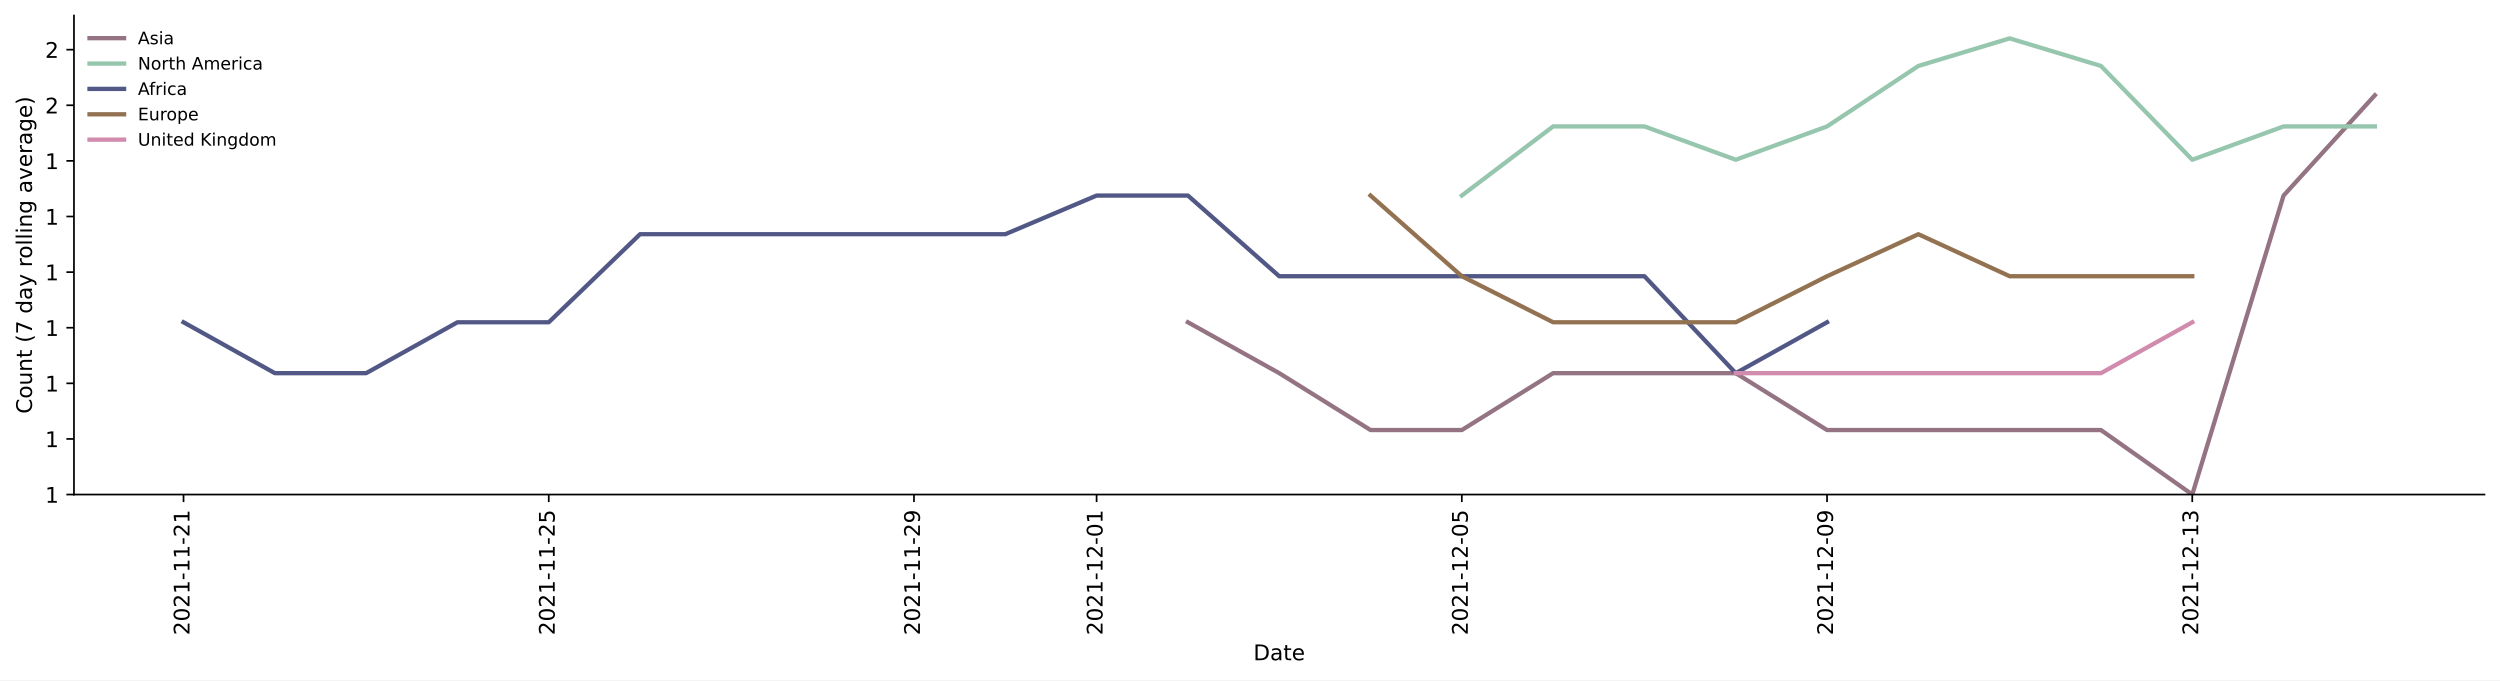
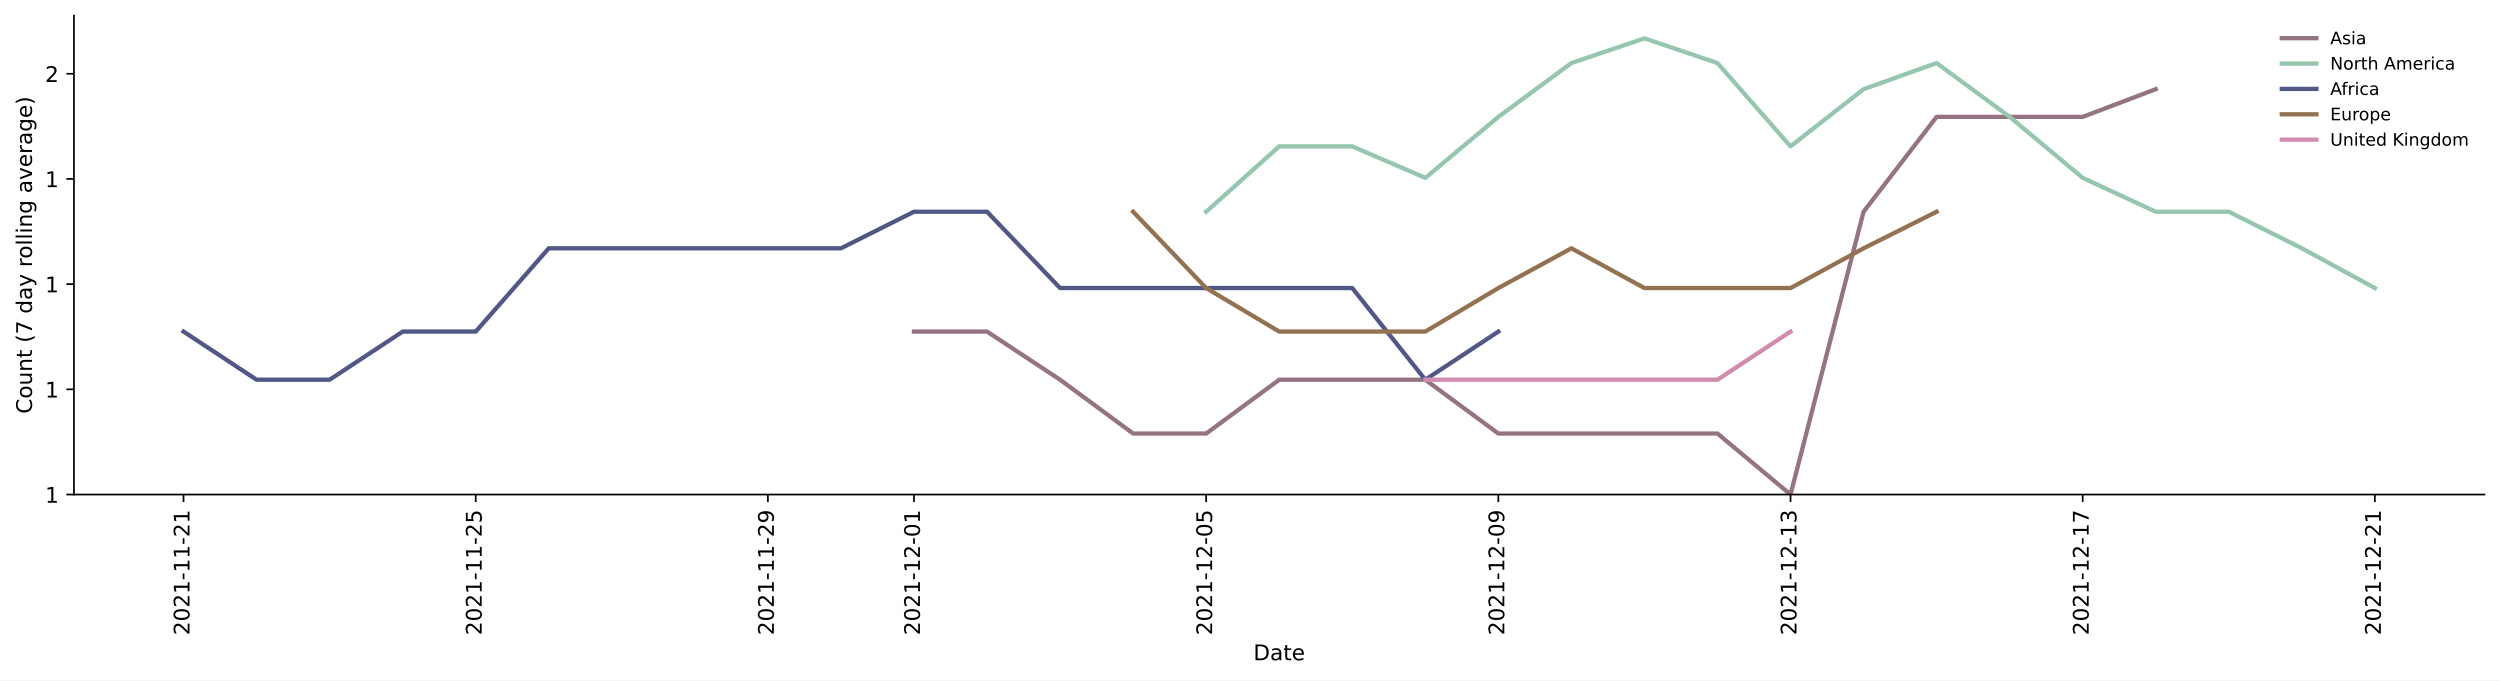
<svg xmlns="http://www.w3.org/2000/svg" xmlns:xlink="http://www.w3.org/1999/xlink" height="314.954pt" version="1.1" viewBox="0 0 1157.441 314.954" width="1157.441pt">
  <defs>
    <style type="text/css">*{stroke-linecap:butt;stroke-linejoin:round;}</style>
  </defs>
  <g id="figure_1">
    <g id="patch_1">
      <path d="M 0 314.954  L 1157.441 314.954  L 1157.441 0  L 0 0  z " style="fill:#ffffff;" />
    </g>
    <g id="axes_1">
      <g id="patch_2">
        <path d="M 34.241 228.96  L 1150.241 228.96  L 1150.241 7.2  L 34.241 7.2  z " style="fill:#ffffff;" />
      </g>
      <g id="matplotlib.axis_1">
        <g id="xtick_1">
          <g id="line2d_1">
            <defs>
-               <path d="M 0 0  L 0 3.5  " id="m099b368b5a" style="stroke:#000000;stroke-width:0.8;" />
-             </defs>
-             <g>
-               <use style="stroke:#000000;stroke-width:0.8;" x="84.968" xlink:href="#m099b368b5a" y="228.96" />
+               <path d="M 0 0  L 0 3.5  " id="m4e5b971a74" style="stroke:#000000;stroke-width:0.8;" />
+             </defs>
+             <g>
+               <use style="stroke:#000000;stroke-width:0.8;" x="84.968" xlink:href="#m4e5b971a74" y="228.96" />
            </g>
          </g>
          <g id="text_1">
            <g transform="translate(87.72727 294.0756)rotate(-90)scale(0.1 -0.1)">
              <defs>
                <path d="M 1228 531  L 3431 531  L 3431 0  L 469 0  L 469 531  Q 828 903 1448 1529  Q 2069 2156 2228 2338  Q 2531 2678 2651 2914  Q 2772 3150 2772 3378  Q 2772 3750 2511 3984  Q 2250 4219 1831 4219  Q 1534 4219 1204 4116  Q 875 4013 500 3803  L 500 4441  Q 881 4594 1212 4672  Q 1544 4750 1819 4750  Q 2544 4750 2975 4387  Q 3406 4025 3406 3419  Q 3406 3131 3298 2873  Q 3191 2616 2906 2266  Q 2828 2175 2409 1742  Q 1991 1309 1228 531  z " id="DejaVuSans-32" transform="scale(0.015625)" />
                <path d="M 2034 4250  Q 1547 4250 1301 3770  Q 1056 3291 1056 2328  Q 1056 1369 1301 889  Q 1547 409 2034 409  Q 2525 409 2770 889  Q 3016 1369 3016 2328  Q 3016 3291 2770 3770  Q 2525 4250 2034 4250  z M 2034 4750  Q 2819 4750 3233 4129  Q 3647 3509 3647 2328  Q 3647 1150 3233 529  Q 2819 -91 2034 -91  Q 1250 -91 836 529  Q 422 1150 422 2328  Q 422 3509 836 4129  Q 1250 4750 2034 4750  z " id="DejaVuSans-30" transform="scale(0.015625)" />
                <path d="M 794 531  L 1825 531  L 1825 4091  L 703 3866  L 703 4441  L 1819 4666  L 2450 4666  L 2450 531  L 3481 531  L 3481 0  L 794 0  L 794 531  z " id="DejaVuSans-31" transform="scale(0.015625)" />
                <path d="M 313 2009  L 1997 2009  L 1997 1497  L 313 1497  L 313 2009  z " id="DejaVuSans-2d" transform="scale(0.015625)" />
              </defs>
              <use xlink:href="#DejaVuSans-32" />
              <use x="63.623" xlink:href="#DejaVuSans-30" />
              <use x="127.246" xlink:href="#DejaVuSans-32" />
              <use x="190.869" xlink:href="#DejaVuSans-31" />
              <use x="254.492" xlink:href="#DejaVuSans-2d" />
              <use x="290.576" xlink:href="#DejaVuSans-31" />
              <use x="354.199" xlink:href="#DejaVuSans-31" />
              <use x="417.822" xlink:href="#DejaVuSans-2d" />
              <use x="453.906" xlink:href="#DejaVuSans-32" />
              <use x="517.529" xlink:href="#DejaVuSans-31" />
            </g>
          </g>
        </g>
        <g id="xtick_2">
          <g id="line2d_2">
            <g>
-               <use style="stroke:#000000;stroke-width:0.8;" x="254.059" xlink:href="#m099b368b5a" y="228.96" />
+               <use style="stroke:#000000;stroke-width:0.8;" x="220.241" xlink:href="#m4e5b971a74" y="228.96" />
            </g>
          </g>
          <g id="text_2">
-             <g transform="translate(256.8182 294.0756)rotate(-90)scale(0.1 -0.1)">
+             <g transform="translate(223 294.0756)rotate(-90)scale(0.1 -0.1)">
              <defs>
                <path d="M 691 4666  L 3169 4666  L 3169 4134  L 1269 4134  L 1269 2991  Q 1406 3038 1543 3061  Q 1681 3084 1819 3084  Q 2600 3084 3056 2656  Q 3513 2228 3513 1497  Q 3513 744 3044 326  Q 2575 -91 1722 -91  Q 1428 -91 1123 -41  Q 819 9 494 109  L 494 744  Q 775 591 1075 516  Q 1375 441 1709 441  Q 2250 441 2565 725  Q 2881 1009 2881 1497  Q 2881 1984 2565 2268  Q 2250 2553 1709 2553  Q 1456 2553 1204 2497  Q 953 2441 691 2322  L 691 4666  z " id="DejaVuSans-35" transform="scale(0.015625)" />
              </defs>
              <use xlink:href="#DejaVuSans-32" />
              <use x="63.623" xlink:href="#DejaVuSans-30" />
              <use x="127.246" xlink:href="#DejaVuSans-32" />
              <use x="190.869" xlink:href="#DejaVuSans-31" />
              <use x="254.492" xlink:href="#DejaVuSans-2d" />
              <use x="290.576" xlink:href="#DejaVuSans-31" />
              <use x="354.199" xlink:href="#DejaVuSans-31" />
              <use x="417.822" xlink:href="#DejaVuSans-2d" />
              <use x="453.906" xlink:href="#DejaVuSans-32" />
              <use x="517.529" xlink:href="#DejaVuSans-35" />
            </g>
          </g>
        </g>
        <g id="xtick_3">
          <g id="line2d_3">
            <g>
-               <use style="stroke:#000000;stroke-width:0.8;" x="423.15" xlink:href="#m099b368b5a" y="228.96" />
+               <use style="stroke:#000000;stroke-width:0.8;" x="355.513" xlink:href="#m4e5b971a74" y="228.96" />
            </g>
          </g>
          <g id="text_3">
-             <g transform="translate(425.9091 294.0756)rotate(-90)scale(0.1 -0.1)">
+             <g transform="translate(358.2727 294.0756)rotate(-90)scale(0.1 -0.1)">
              <defs>
                <path d="M 703 97  L 703 672  Q 941 559 1184 500  Q 1428 441 1663 441  Q 2288 441 2617 861  Q 2947 1281 2994 2138  Q 2813 1869 2534 1725  Q 2256 1581 1919 1581  Q 1219 1581 811 2004  Q 403 2428 403 3163  Q 403 3881 828 4315  Q 1253 4750 1959 4750  Q 2769 4750 3195 4129  Q 3622 3509 3622 2328  Q 3622 1225 3098 567  Q 2575 -91 1691 -91  Q 1453 -91 1209 -44  Q 966 3 703 97  z M 1959 2075  Q 2384 2075 2632 2365  Q 2881 2656 2881 3163  Q 2881 3666 2632 3958  Q 2384 4250 1959 4250  Q 1534 4250 1286 3958  Q 1038 3666 1038 3163  Q 1038 2656 1286 2365  Q 1534 2075 1959 2075  z " id="DejaVuSans-39" transform="scale(0.015625)" />
              </defs>
              <use xlink:href="#DejaVuSans-32" />
              <use x="63.623" xlink:href="#DejaVuSans-30" />
              <use x="127.246" xlink:href="#DejaVuSans-32" />
              <use x="190.869" xlink:href="#DejaVuSans-31" />
              <use x="254.492" xlink:href="#DejaVuSans-2d" />
              <use x="290.576" xlink:href="#DejaVuSans-31" />
              <use x="354.199" xlink:href="#DejaVuSans-31" />
              <use x="417.822" xlink:href="#DejaVuSans-2d" />
              <use x="453.906" xlink:href="#DejaVuSans-32" />
              <use x="517.529" xlink:href="#DejaVuSans-39" />
            </g>
          </g>
        </g>
        <g id="xtick_4">
          <g id="line2d_4">
            <g>
-               <use style="stroke:#000000;stroke-width:0.8;" x="507.695" xlink:href="#m099b368b5a" y="228.96" />
+               <use style="stroke:#000000;stroke-width:0.8;" x="423.15" xlink:href="#m4e5b971a74" y="228.96" />
            </g>
          </g>
          <g id="text_4">
-             <g transform="translate(510.4545 294.0756)rotate(-90)scale(0.1 -0.1)">
+             <g transform="translate(425.9091 294.0756)rotate(-90)scale(0.1 -0.1)">
              <use xlink:href="#DejaVuSans-32" />
              <use x="63.623" xlink:href="#DejaVuSans-30" />
              <use x="127.246" xlink:href="#DejaVuSans-32" />
              <use x="190.869" xlink:href="#DejaVuSans-31" />
              <use x="254.492" xlink:href="#DejaVuSans-2d" />
              <use x="290.576" xlink:href="#DejaVuSans-31" />
              <use x="354.199" xlink:href="#DejaVuSans-32" />
              <use x="417.822" xlink:href="#DejaVuSans-2d" />
              <use x="453.906" xlink:href="#DejaVuSans-30" />
              <use x="517.529" xlink:href="#DejaVuSans-31" />
            </g>
          </g>
        </g>
        <g id="xtick_5">
          <g id="line2d_5">
            <g>
-               <use style="stroke:#000000;stroke-width:0.8;" x="676.786" xlink:href="#m099b368b5a" y="228.96" />
+               <use style="stroke:#000000;stroke-width:0.8;" x="558.422" xlink:href="#m4e5b971a74" y="228.96" />
            </g>
          </g>
          <g id="text_5">
-             <g transform="translate(679.5455 294.0756)rotate(-90)scale(0.1 -0.1)">
+             <g transform="translate(561.1818 294.0756)rotate(-90)scale(0.1 -0.1)">
              <use xlink:href="#DejaVuSans-32" />
              <use x="63.623" xlink:href="#DejaVuSans-30" />
              <use x="127.246" xlink:href="#DejaVuSans-32" />
              <use x="190.869" xlink:href="#DejaVuSans-31" />
              <use x="254.492" xlink:href="#DejaVuSans-2d" />
              <use x="290.576" xlink:href="#DejaVuSans-31" />
              <use x="354.199" xlink:href="#DejaVuSans-32" />
              <use x="417.822" xlink:href="#DejaVuSans-2d" />
              <use x="453.906" xlink:href="#DejaVuSans-30" />
              <use x="517.529" xlink:href="#DejaVuSans-35" />
            </g>
          </g>
        </g>
        <g id="xtick_6">
          <g id="line2d_6">
            <g>
-               <use style="stroke:#000000;stroke-width:0.8;" x="845.877" xlink:href="#m099b368b5a" y="228.96" />
+               <use style="stroke:#000000;stroke-width:0.8;" x="693.695" xlink:href="#m4e5b971a74" y="228.96" />
            </g>
          </g>
          <g id="text_6">
-             <g transform="translate(848.6364 294.0756)rotate(-90)scale(0.1 -0.1)">
+             <g transform="translate(696.4545 294.0756)rotate(-90)scale(0.1 -0.1)">
              <use xlink:href="#DejaVuSans-32" />
              <use x="63.623" xlink:href="#DejaVuSans-30" />
              <use x="127.246" xlink:href="#DejaVuSans-32" />
              <use x="190.869" xlink:href="#DejaVuSans-31" />
              <use x="254.492" xlink:href="#DejaVuSans-2d" />
              <use x="290.576" xlink:href="#DejaVuSans-31" />
              <use x="354.199" xlink:href="#DejaVuSans-32" />
              <use x="417.822" xlink:href="#DejaVuSans-2d" />
              <use x="453.906" xlink:href="#DejaVuSans-30" />
              <use x="517.529" xlink:href="#DejaVuSans-39" />
            </g>
          </g>
        </g>
        <g id="xtick_7">
          <g id="line2d_7">
            <g>
-               <use style="stroke:#000000;stroke-width:0.8;" x="1014.968" xlink:href="#m099b368b5a" y="228.96" />
+               <use style="stroke:#000000;stroke-width:0.8;" x="828.968" xlink:href="#m4e5b971a74" y="228.96" />
            </g>
          </g>
          <g id="text_7">
-             <g transform="translate(1017.727 294.0756)rotate(-90)scale(0.1 -0.1)">
+             <g transform="translate(831.7273 294.0756)rotate(-90)scale(0.1 -0.1)">
              <defs>
                <path d="M 2597 2516  Q 3050 2419 3304 2112  Q 3559 1806 3559 1356  Q 3559 666 3084 287  Q 2609 -91 1734 -91  Q 1441 -91 1130 -33  Q 819 25 488 141  L 488 750  Q 750 597 1062 519  Q 1375 441 1716 441  Q 2309 441 2620 675  Q 2931 909 2931 1356  Q 2931 1769 2642 2001  Q 2353 2234 1838 2234  L 1294 2234  L 1294 2753  L 1863 2753  Q 2328 2753 2575 2939  Q 2822 3125 2822 3475  Q 2822 3834 2567 4026  Q 2313 4219 1838 4219  Q 1578 4219 1281 4162  Q 984 4106 628 3988  L 628 4550  Q 988 4650 1302 4700  Q 1616 4750 1894 4750  Q 2613 4750 3031 4423  Q 3450 4097 3450 3541  Q 3450 3153 3228 2886  Q 3006 2619 2597 2516  z " id="DejaVuSans-33" transform="scale(0.015625)" />
              </defs>
              <use xlink:href="#DejaVuSans-32" />
              <use x="63.623" xlink:href="#DejaVuSans-30" />
              <use x="127.246" xlink:href="#DejaVuSans-32" />
              <use x="190.869" xlink:href="#DejaVuSans-31" />
              <use x="254.492" xlink:href="#DejaVuSans-2d" />
              <use x="290.576" xlink:href="#DejaVuSans-31" />
              <use x="354.199" xlink:href="#DejaVuSans-32" />
              <use x="417.822" xlink:href="#DejaVuSans-2d" />
              <use x="453.906" xlink:href="#DejaVuSans-31" />
              <use x="517.529" xlink:href="#DejaVuSans-33" />
            </g>
          </g>
        </g>
-         <g id="text_8">
+         <g id="xtick_8">
+           <g id="line2d_8">
+             <g>
+               <use style="stroke:#000000;stroke-width:0.8;" x="964.241" xlink:href="#m4e5b971a74" y="228.96" />
+             </g>
+           </g>
+           <g id="text_8">
+             <g transform="translate(967 294.0756)rotate(-90)scale(0.1 -0.1)">
+               <defs>
+                 <path d="M 525 4666  L 3525 4666  L 3525 4397  L 1831 0  L 1172 0  L 2766 4134  L 525 4134  L 525 4666  z " id="DejaVuSans-37" transform="scale(0.015625)" />
+               </defs>
+               <use xlink:href="#DejaVuSans-32" />
+               <use x="63.623" xlink:href="#DejaVuSans-30" />
+               <use x="127.246" xlink:href="#DejaVuSans-32" />
+               <use x="190.869" xlink:href="#DejaVuSans-31" />
+               <use x="254.492" xlink:href="#DejaVuSans-2d" />
+               <use x="290.576" xlink:href="#DejaVuSans-31" />
+               <use x="354.199" xlink:href="#DejaVuSans-32" />
+               <use x="417.822" xlink:href="#DejaVuSans-2d" />
+               <use x="453.906" xlink:href="#DejaVuSans-31" />
+               <use x="517.529" xlink:href="#DejaVuSans-37" />
+             </g>
+           </g>
+         </g>
+         <g id="xtick_9">
+           <g id="line2d_9">
+             <g>
+               <use style="stroke:#000000;stroke-width:0.8;" x="1099.513" xlink:href="#m4e5b971a74" y="228.96" />
+             </g>
+           </g>
+           <g id="text_9">
+             <g transform="translate(1102.273 294.0756)rotate(-90)scale(0.1 -0.1)">
+               <use xlink:href="#DejaVuSans-32" />
+               <use x="63.623" xlink:href="#DejaVuSans-30" />
+               <use x="127.246" xlink:href="#DejaVuSans-32" />
+               <use x="190.869" xlink:href="#DejaVuSans-31" />
+               <use x="254.492" xlink:href="#DejaVuSans-2d" />
+               <use x="290.576" xlink:href="#DejaVuSans-31" />
+               <use x="354.199" xlink:href="#DejaVuSans-32" />
+               <use x="417.822" xlink:href="#DejaVuSans-2d" />
+               <use x="453.906" xlink:href="#DejaVuSans-32" />
+               <use x="517.529" xlink:href="#DejaVuSans-31" />
+             </g>
+           </g>
+         </g>
+         <g id="text_10">
          <g transform="translate(580.2898 305.6741)scale(0.1 -0.1)">
            <defs>
              <path d="M 1259 4147  L 1259 519  L 2022 519  Q 2988 519 3436 956  Q 3884 1394 3884 2338  Q 3884 3275 3436 3711  Q 2988 4147 2022 4147  L 1259 4147  z M 628 4666  L 1925 4666  Q 3281 4666 3915 4102  Q 4550 3538 4550 2338  Q 4550 1131 3912 565  Q 3275 0 1925 0  L 628 0  L 628 4666  z " id="DejaVuSans-44" transform="scale(0.015625)" />
              <path d="M 2194 1759  Q 1497 1759 1228 1600  Q 959 1441 959 1056  Q 959 750 1161 570  Q 1363 391 1709 391  Q 2188 391 2477 730  Q 2766 1069 2766 1631  L 2766 1759  L 2194 1759  z M 3341 1997  L 3341 0  L 2766 0  L 2766 531  Q 2569 213 2275 61  Q 1981 -91 1556 -91  Q 1019 -91 701 211  Q 384 513 384 1019  Q 384 1609 779 1909  Q 1175 2209 1959 2209  L 2766 2209  L 2766 2266  Q 2766 2663 2505 2880  Q 2244 3097 1772 3097  Q 1472 3097 1187 3025  Q 903 2953 641 2809  L 641 3341  Q 956 3463 1253 3523  Q 1550 3584 1831 3584  Q 2591 3584 2966 3190  Q 3341 2797 3341 1997  z " id="DejaVuSans-61" transform="scale(0.015625)" />
              <path d="M 1172 4494  L 1172 3500  L 2356 3500  L 2356 3053  L 1172 3053  L 1172 1153  Q 1172 725 1289 603  Q 1406 481 1766 481  L 2356 481  L 2356 0  L 1766 0  Q 1100 0 847 248  Q 594 497 594 1153  L 594 3053  L 172 3053  L 172 3500  L 594 3500  L 594 4494  L 1172 4494  z " id="DejaVuSans-74" transform="scale(0.015625)" />
              <path d="M 3597 1894  L 3597 1613  L 953 1613  Q 991 1019 1311 708  Q 1631 397 2203 397  Q 2534 397 2845 478  Q 3156 559 3463 722  L 3463 178  Q 3153 47 2828 -22  Q 2503 -91 2169 -91  Q 1331 -91 842 396  Q 353 884 353 1716  Q 353 2575 817 3079  Q 1281 3584 2069 3584  Q 2775 3584 3186 3129  Q 3597 2675 3597 1894  z M 3022 2063  Q 3016 2534 2758 2815  Q 2500 3097 2075 3097  Q 1594 3097 1305 2825  Q 1016 2553 972 2059  L 3022 2063  z " id="DejaVuSans-65" transform="scale(0.015625)" />
            </defs>
            <use xlink:href="#DejaVuSans-44" />
            <use x="77.002" xlink:href="#DejaVuSans-61" />
            <use x="138.281" xlink:href="#DejaVuSans-74" />
            <use x="177.49" xlink:href="#DejaVuSans-65" />
          </g>
        </g>
      </g>
      <g id="matplotlib.axis_2">
        <g id="ytick_1">
-           <g id="line2d_8">
-             <defs>
-               <path d="M 0 0  L -3.5 0  " id="m499517717a" style="stroke:#000000;stroke-width:0.8;" />
-             </defs>
-             <g>
-               <use style="stroke:#000000;stroke-width:0.8;" x="34.241" xlink:href="#m499517717a" y="228.96" />
-             </g>
-           </g>
-           <g id="text_9">
+           <g id="line2d_10">
+             <defs>
+               <path d="M 0 0  L -3.5 0  " id="mf6a90b3647" style="stroke:#000000;stroke-width:0.8;" />
+             </defs>
+             <g>
+               <use style="stroke:#000000;stroke-width:0.8;" x="34.241" xlink:href="#mf6a90b3647" y="228.96" />
+             </g>
+           </g>
+           <g id="text_11">
            <g transform="translate(20.87813 232.7592)scale(0.1 -0.1)">
              <use xlink:href="#DejaVuSans-31" />
            </g>
          </g>
        </g>
        <g id="ytick_2">
-           <g id="line2d_9">
-             <g>
-               <use style="stroke:#000000;stroke-width:0.8;" x="34.241" xlink:href="#m499517717a" y="203.215" />
-             </g>
-           </g>
-           <g id="text_10">
-             <g transform="translate(20.87813 207.0141)scale(0.1 -0.1)">
+           <g id="line2d_11">
+             <g>
+               <use style="stroke:#000000;stroke-width:0.8;" x="34.241" xlink:href="#mf6a90b3647" y="180.258" />
+             </g>
+           </g>
+           <g id="text_12">
+             <g transform="translate(20.87813 184.057)scale(0.1 -0.1)">
              <use xlink:href="#DejaVuSans-31" />
            </g>
          </g>
        </g>
        <g id="ytick_3">
-           <g id="line2d_10">
-             <g>
-               <use style="stroke:#000000;stroke-width:0.8;" x="34.241" xlink:href="#m499517717a" y="177.47" />
-             </g>
-           </g>
-           <g id="text_11">
-             <g transform="translate(20.87813 181.2689)scale(0.1 -0.1)">
+           <g id="line2d_12">
+             <g>
+               <use style="stroke:#000000;stroke-width:0.8;" x="34.241" xlink:href="#mf6a90b3647" y="131.556" />
+             </g>
+           </g>
+           <g id="text_13">
+             <g transform="translate(20.87813 135.3547)scale(0.1 -0.1)">
              <use xlink:href="#DejaVuSans-31" />
            </g>
          </g>
        </g>
        <g id="ytick_4">
-           <g id="line2d_11">
-             <g>
-               <use style="stroke:#000000;stroke-width:0.8;" x="34.241" xlink:href="#m499517717a" y="151.725" />
-             </g>
-           </g>
-           <g id="text_12">
-             <g transform="translate(20.87813 155.5238)scale(0.1 -0.1)">
+           <g id="line2d_13">
+             <g>
+               <use style="stroke:#000000;stroke-width:0.8;" x="34.241" xlink:href="#mf6a90b3647" y="82.853" />
+             </g>
+           </g>
+           <g id="text_14">
+             <g transform="translate(20.87813 86.65248)scale(0.1 -0.1)">
              <use xlink:href="#DejaVuSans-31" />
            </g>
          </g>
        </g>
        <g id="ytick_5">
-           <g id="line2d_12">
-             <g>
-               <use style="stroke:#000000;stroke-width:0.8;" x="34.241" xlink:href="#m499517717a" y="125.979" />
-             </g>
-           </g>
-           <g id="text_13">
-             <g transform="translate(20.87813 129.7786)scale(0.1 -0.1)">
-               <use xlink:href="#DejaVuSans-31" />
-             </g>
-           </g>
-         </g>
-         <g id="ytick_6">
-           <g id="line2d_13">
-             <g>
-               <use style="stroke:#000000;stroke-width:0.8;" x="34.241" xlink:href="#m499517717a" y="100.234" />
-             </g>
-           </g>
-           <g id="text_14">
-             <g transform="translate(20.87813 104.0335)scale(0.1 -0.1)">
-               <use xlink:href="#DejaVuSans-31" />
-             </g>
-           </g>
-         </g>
-         <g id="ytick_7">
          <g id="line2d_14">
            <g>
-               <use style="stroke:#000000;stroke-width:0.8;" x="34.241" xlink:href="#m499517717a" y="74.489" />
+               <use style="stroke:#000000;stroke-width:0.8;" x="34.241" xlink:href="#mf6a90b3647" y="34.151" />
            </g>
          </g>
          <g id="text_15">
-             <g transform="translate(20.87813 78.28836)scale(0.1 -0.1)">
-               <use xlink:href="#DejaVuSans-31" />
-             </g>
-           </g>
-         </g>
-         <g id="ytick_8">
-           <g id="line2d_15">
-             <g>
-               <use style="stroke:#000000;stroke-width:0.8;" x="34.241" xlink:href="#m499517717a" y="48.744" />
-             </g>
-           </g>
-           <g id="text_16">
-             <g transform="translate(20.87813 52.54322)scale(0.1 -0.1)">
-               <use xlink:href="#DejaVuSans-32" />
-             </g>
-           </g>
-         </g>
-         <g id="ytick_9">
-           <g id="line2d_16">
-             <g>
-               <use style="stroke:#000000;stroke-width:0.8;" x="34.241" xlink:href="#m499517717a" y="22.999" />
-             </g>
-           </g>
-           <g id="text_17">
-             <g transform="translate(20.87813 26.79808)scale(0.1 -0.1)">
-               <use xlink:href="#DejaVuSans-32" />
-             </g>
-           </g>
-         </g>
-         <g id="text_18">
+             <g transform="translate(20.87813 37.95023)scale(0.1 -0.1)">
+               <use xlink:href="#DejaVuSans-32" />
+             </g>
+           </g>
+         </g>
+         <g id="text_16">
          <g transform="translate(14.79844 191.548)rotate(-90)scale(0.1 -0.1)">
            <defs>
              <path d="M 4122 4306  L 4122 3641  Q 3803 3938 3442 4084  Q 3081 4231 2675 4231  Q 1875 4231 1450 3742  Q 1025 3253 1025 2328  Q 1025 1406 1450 917  Q 1875 428 2675 428  Q 3081 428 3442 575  Q 3803 722 4122 1019  L 4122 359  Q 3791 134 3420 21  Q 3050 -91 2638 -91  Q 1578 -91 968 557  Q 359 1206 359 2328  Q 359 3453 968 4101  Q 1578 4750 2638 4750  Q 3056 4750 3426 4639  Q 3797 4528 4122 4306  z " id="DejaVuSans-43" transform="scale(0.015625)" />
              <path d="M 1959 3097  Q 1497 3097 1228 2736  Q 959 2375 959 1747  Q 959 1119 1226 758  Q 1494 397 1959 397  Q 2419 397 2687 759  Q 2956 1122 2956 1747  Q 2956 2369 2687 2733  Q 2419 3097 1959 3097  z M 1959 3584  Q 2709 3584 3137 3096  Q 3566 2609 3566 1747  Q 3566 888 3137 398  Q 2709 -91 1959 -91  Q 1206 -91 779 398  Q 353 888 353 1747  Q 353 2609 779 3096  Q 1206 3584 1959 3584  z " id="DejaVuSans-6f" transform="scale(0.015625)" />
              <path d="M 544 1381  L 544 3500  L 1119 3500  L 1119 1403  Q 1119 906 1312 657  Q 1506 409 1894 409  Q 2359 409 2629 706  Q 2900 1003 2900 1516  L 2900 3500  L 3475 3500  L 3475 0  L 2900 0  L 2900 538  Q 2691 219 2414 64  Q 2138 -91 1772 -91  Q 1169 -91 856 284  Q 544 659 544 1381  z M 1991 3584  L 1991 3584  z " id="DejaVuSans-75" transform="scale(0.015625)" />
              <path d="M 3513 2113  L 3513 0  L 2938 0  L 2938 2094  Q 2938 2591 2744 2837  Q 2550 3084 2163 3084  Q 1697 3084 1428 2787  Q 1159 2491 1159 1978  L 1159 0  L 581 0  L 581 3500  L 1159 3500  L 1159 2956  Q 1366 3272 1645 3428  Q 1925 3584 2291 3584  Q 2894 3584 3203 3211  Q 3513 2838 3513 2113  z " id="DejaVuSans-6e" transform="scale(0.015625)" />
              <path id="DejaVuSans-20" transform="scale(0.015625)" />
              <path d="M 1984 4856  Q 1566 4138 1362 3434  Q 1159 2731 1159 2009  Q 1159 1288 1364 580  Q 1569 -128 1984 -844  L 1484 -844  Q 1016 -109 783 600  Q 550 1309 550 2009  Q 550 2706 781 3412  Q 1013 4119 1484 4856  L 1984 4856  z " id="DejaVuSans-28" transform="scale(0.015625)" />
-               <path d="M 525 4666  L 3525 4666  L 3525 4397  L 1831 0  L 1172 0  L 2766 4134  L 525 4134  L 525 4666  z " id="DejaVuSans-37" transform="scale(0.015625)" />
              <path d="M 2906 2969  L 2906 4863  L 3481 4863  L 3481 0  L 2906 0  L 2906 525  Q 2725 213 2448 61  Q 2172 -91 1784 -91  Q 1150 -91 751 415  Q 353 922 353 1747  Q 353 2572 751 3078  Q 1150 3584 1784 3584  Q 2172 3584 2448 3432  Q 2725 3281 2906 2969  z M 947 1747  Q 947 1113 1208 752  Q 1469 391 1925 391  Q 2381 391 2643 752  Q 2906 1113 2906 1747  Q 2906 2381 2643 2742  Q 2381 3103 1925 3103  Q 1469 3103 1208 2742  Q 947 2381 947 1747  z " id="DejaVuSans-64" transform="scale(0.015625)" />
              <path d="M 2059 -325  Q 1816 -950 1584 -1140  Q 1353 -1331 966 -1331  L 506 -1331  L 506 -850  L 844 -850  Q 1081 -850 1212 -737  Q 1344 -625 1503 -206  L 1606 56  L 191 3500  L 800 3500  L 1894 763  L 2988 3500  L 3597 3500  L 2059 -325  z " id="DejaVuSans-79" transform="scale(0.015625)" />
              <path d="M 2631 2963  Q 2534 3019 2420 3045  Q 2306 3072 2169 3072  Q 1681 3072 1420 2755  Q 1159 2438 1159 1844  L 1159 0  L 581 0  L 581 3500  L 1159 3500  L 1159 2956  Q 1341 3275 1631 3429  Q 1922 3584 2338 3584  Q 2397 3584 2469 3576  Q 2541 3569 2628 3553  L 2631 2963  z " id="DejaVuSans-72" transform="scale(0.015625)" />
              <path d="M 603 4863  L 1178 4863  L 1178 0  L 603 0  L 603 4863  z " id="DejaVuSans-6c" transform="scale(0.015625)" />
              <path d="M 603 3500  L 1178 3500  L 1178 0  L 603 0  L 603 3500  z M 603 4863  L 1178 4863  L 1178 4134  L 603 4134  L 603 4863  z " id="DejaVuSans-69" transform="scale(0.015625)" />
              <path d="M 2906 1791  Q 2906 2416 2648 2759  Q 2391 3103 1925 3103  Q 1463 3103 1205 2759  Q 947 2416 947 1791  Q 947 1169 1205 825  Q 1463 481 1925 481  Q 2391 481 2648 825  Q 2906 1169 2906 1791  z M 3481 434  Q 3481 -459 3084 -895  Q 2688 -1331 1869 -1331  Q 1566 -1331 1297 -1286  Q 1028 -1241 775 -1147  L 775 -588  Q 1028 -725 1275 -790  Q 1522 -856 1778 -856  Q 2344 -856 2625 -561  Q 2906 -266 2906 331  L 2906 616  Q 2728 306 2450 153  Q 2172 0 1784 0  Q 1141 0 747 490  Q 353 981 353 1791  Q 353 2603 747 3093  Q 1141 3584 1784 3584  Q 2172 3584 2450 3431  Q 2728 3278 2906 2969  L 2906 3500  L 3481 3500  L 3481 434  z " id="DejaVuSans-67" transform="scale(0.015625)" />
              <path d="M 191 3500  L 800 3500  L 1894 563  L 2988 3500  L 3597 3500  L 2284 0  L 1503 0  L 191 3500  z " id="DejaVuSans-76" transform="scale(0.015625)" />
              <path d="M 513 4856  L 1013 4856  Q 1481 4119 1714 3412  Q 1947 2706 1947 2009  Q 1947 1309 1714 600  Q 1481 -109 1013 -844  L 513 -844  Q 928 -128 1133 580  Q 1338 1288 1338 2009  Q 1338 2731 1133 3434  Q 928 4138 513 4856  z " id="DejaVuSans-29" transform="scale(0.015625)" />
            </defs>
            <use xlink:href="#DejaVuSans-43" />
            <use x="69.824" xlink:href="#DejaVuSans-6f" />
            <use x="131.006" xlink:href="#DejaVuSans-75" />
            <use x="194.385" xlink:href="#DejaVuSans-6e" />
            <use x="257.764" xlink:href="#DejaVuSans-74" />
            <use x="296.973" xlink:href="#DejaVuSans-20" />
            <use x="328.76" xlink:href="#DejaVuSans-28" />
            <use x="367.773" xlink:href="#DejaVuSans-37" />
            <use x="431.396" xlink:href="#DejaVuSans-20" />
            <use x="463.184" xlink:href="#DejaVuSans-64" />
            <use x="526.66" xlink:href="#DejaVuSans-61" />
            <use x="587.939" xlink:href="#DejaVuSans-79" />
            <use x="647.119" xlink:href="#DejaVuSans-20" />
            <use x="678.906" xlink:href="#DejaVuSans-72" />
            <use x="717.77" xlink:href="#DejaVuSans-6f" />
            <use x="778.951" xlink:href="#DejaVuSans-6c" />
            <use x="806.734" xlink:href="#DejaVuSans-6c" />
            <use x="834.518" xlink:href="#DejaVuSans-69" />
            <use x="862.301" xlink:href="#DejaVuSans-6e" />
            <use x="925.68" xlink:href="#DejaVuSans-67" />
            <use x="989.156" xlink:href="#DejaVuSans-20" />
            <use x="1020.943" xlink:href="#DejaVuSans-61" />
            <use x="1082.223" xlink:href="#DejaVuSans-76" />
            <use x="1141.402" xlink:href="#DejaVuSans-65" />
            <use x="1202.926" xlink:href="#DejaVuSans-72" />
            <use x="1244.039" xlink:href="#DejaVuSans-61" />
            <use x="1305.318" xlink:href="#DejaVuSans-67" />
            <use x="1368.795" xlink:href="#DejaVuSans-65" />
            <use x="1430.318" xlink:href="#DejaVuSans-29" />
          </g>
        </g>
      </g>
+       <g id="line2d_15">
+         <path clip-path="url(#pd75de4626a)" d="M 423.15 153.519  L 456.968 153.519  L 490.786 175.804  L 524.604 200.717  L 558.422 200.717  L 592.241 175.804  L 626.059 175.804  L 659.877 175.804  L 693.695 200.717  L 727.513 200.717  L 761.332 200.717  L 795.15 200.717  L 828.968 228.96  L 862.786 98.026  L 896.604 54.108  L 930.422 54.108  L 964.241 54.108  L 998.059 41.285  " style="fill:none;stroke:#947383;stroke-linecap:square;stroke-width:2;" />
+       </g>
+       <g id="line2d_16">
+         <path clip-path="url(#pd75de4626a)" d="M 558.422 98.026  L 592.241 67.759  L 626.059 67.759  L 659.877 82.352  L 693.695 54.108  L 727.513 29.196  L 761.332 17.76  L 795.15 29.196  L 828.968 67.759  L 862.786 41.285  L 896.604 29.196  L 930.422 54.108  L 964.241 82.352  L 998.059 98.026  L 1031.877 98.026  L 1065.695 114.956  L 1099.513 133.36  " style="fill:none;stroke:#96c6ad;stroke-linecap:square;stroke-width:2;" />
+       </g>
      <g id="line2d_17">
-         <path clip-path="url(#p0f555b12e0)" d="M 549.968 149.201  L 592.241 172.761  L 634.513 199.1  L 676.786 199.1  L 719.059 172.761  L 761.332 172.761  L 803.604 172.761  L 845.877 199.1  L 888.15 199.1  L 930.422 199.1  L 972.695 199.1  L 1014.968 228.96  L 1057.241 90.531  L 1099.513 44.099  " style="fill:none;stroke:#947383;stroke-linecap:square;stroke-width:2;" />
+         <path clip-path="url(#pd75de4626a)" d="M 84.968 153.519  L 118.786 175.804  L 152.604 175.804  L 186.422 153.519  L 220.241 153.519  L 254.059 114.956  L 287.877 114.956  L 321.695 114.956  L 355.513 114.956  L 389.332 114.956  L 423.15 98.026  L 456.968 98.026  L 490.786 133.36  L 524.604 133.36  L 558.422 133.36  L 592.241 133.36  L 626.059 133.36  L 659.877 175.804  L 693.695 153.519  " style="fill:none;stroke:#525886;stroke-linecap:square;stroke-width:2;" />
      </g>
      <g id="line2d_18">
-         <path clip-path="url(#p0f555b12e0)" d="M 676.786 90.531  L 719.059 58.531  L 761.332 58.531  L 803.604 73.959  L 845.877 58.531  L 888.15 30.542  L 930.422 17.76  L 972.695 30.542  L 1014.968 73.959  L 1057.241 58.531  L 1099.513 58.531  " style="fill:none;stroke:#96c6ad;stroke-linecap:square;stroke-width:2;" />
+         <path clip-path="url(#pd75de4626a)" d="M 524.604 98.026  L 558.422 133.36  L 592.241 153.519  L 626.059 153.519  L 659.877 153.519  L 693.695 133.36  L 727.513 114.956  L 761.332 133.36  L 795.15 133.36  L 828.968 133.36  L 862.786 114.956  L 896.604 98.026  " style="fill:none;stroke:#937252;stroke-linecap:square;stroke-width:2;" />
      </g>
      <g id="line2d_19">
-         <path clip-path="url(#p0f555b12e0)" d="M 84.968 149.201  L 127.241 172.761  L 169.513 172.761  L 211.786 149.201  L 254.059 149.201  L 296.332 108.43  L 338.604 108.43  L 380.877 108.43  L 423.15 108.43  L 465.422 108.43  L 507.695 90.531  L 549.968 90.531  L 592.241 127.887  L 634.513 127.887  L 676.786 127.887  L 719.059 127.887  L 761.332 127.887  L 803.604 172.761  L 845.877 149.201  " style="fill:none;stroke:#525886;stroke-linecap:square;stroke-width:2;" />
-       </g>
-       <g id="line2d_20">
-         <path clip-path="url(#p0f555b12e0)" d="M 634.513 90.531  L 676.786 127.887  L 719.059 149.201  L 761.332 149.201  L 803.604 149.201  L 845.877 127.887  L 888.15 108.43  L 930.422 127.887  L 972.695 127.887  L 1014.968 127.887  " style="fill:none;stroke:#937252;stroke-linecap:square;stroke-width:2;" />
-       </g>
-       <g id="line2d_21">
-         <path clip-path="url(#p0f555b12e0)" d="M 803.604 172.761  L 845.877 172.761  L 888.15 172.761  L 930.422 172.761  L 972.695 172.761  L 1014.968 149.201  " style="fill:none;stroke:#d18cad;stroke-linecap:square;stroke-width:2;" />
+         <path clip-path="url(#pd75de4626a)" d="M 659.877 175.804  L 693.695 175.804  L 727.513 175.804  L 761.332 175.804  L 795.15 175.804  L 828.968 153.519  " style="fill:none;stroke:#d18cad;stroke-linecap:square;stroke-width:2;" />
      </g>
      <g id="patch_3">
        <path d="M 34.241 228.96  L 34.241 7.2  " style="fill:none;stroke:#000000;stroke-linecap:square;stroke-linejoin:miter;stroke-width:0.8;" />
      </g>
      <g id="patch_4">
        <path d="M 34.241 228.96  L 1150.241 228.96  " style="fill:none;stroke:#000000;stroke-linecap:square;stroke-linejoin:miter;stroke-width:0.8;" />
      </g>
      <g id="legend_1">
-         <g id="line2d_22">
-           <path d="M 41.441 17.679  L 57.441 17.679  " style="fill:none;stroke:#947383;stroke-linecap:square;stroke-width:2;" />
-         </g>
-         <g id="line2d_23" />
-         <g id="text_19">
-           <g transform="translate(63.84063 20.47875)scale(0.08 -0.08)">
+         <g id="line2d_20">
+           <path d="M 1056.429 17.679  L 1072.429 17.679  " style="fill:none;stroke:#947383;stroke-linecap:square;stroke-width:2;" />
+         </g>
+         <g id="line2d_21" />
+         <g id="text_17">
+           <g transform="translate(1078.829 20.47875)scale(0.08 -0.08)">
            <defs>
              <path d="M 2188 4044  L 1331 1722  L 3047 1722  L 2188 4044  z M 1831 4666  L 2547 4666  L 4325 0  L 3669 0  L 3244 1197  L 1141 1197  L 716 0  L 50 0  L 1831 4666  z " id="DejaVuSans-41" transform="scale(0.015625)" />
              <path d="M 2834 3397  L 2834 2853  Q 2591 2978 2328 3040  Q 2066 3103 1784 3103  Q 1356 3103 1142 2972  Q 928 2841 928 2578  Q 928 2378 1081 2264  Q 1234 2150 1697 2047  L 1894 2003  Q 2506 1872 2764 1633  Q 3022 1394 3022 966  Q 3022 478 2636 193  Q 2250 -91 1575 -91  Q 1294 -91 989 -36  Q 684 19 347 128  L 347 722  Q 666 556 975 473  Q 1284 391 1588 391  Q 1994 391 2212 530  Q 2431 669 2431 922  Q 2431 1156 2273 1281  Q 2116 1406 1581 1522  L 1381 1569  Q 847 1681 609 1914  Q 372 2147 372 2553  Q 372 3047 722 3315  Q 1072 3584 1716 3584  Q 2034 3584 2315 3537  Q 2597 3491 2834 3397  z " id="DejaVuSans-73" transform="scale(0.015625)" />
            </defs>
            <use xlink:href="#DejaVuSans-41" />
            <use x="68.408" xlink:href="#DejaVuSans-73" />
            <use x="120.508" xlink:href="#DejaVuSans-69" />
            <use x="148.291" xlink:href="#DejaVuSans-61" />
          </g>
        </g>
-         <g id="line2d_24">
-           <path d="M 41.441 29.421  L 57.441 29.421  " style="fill:none;stroke:#96c6ad;stroke-linecap:square;stroke-width:2;" />
-         </g>
-         <g id="line2d_25" />
-         <g id="text_20">
-           <g transform="translate(63.84063 32.22125)scale(0.08 -0.08)">
+         <g id="line2d_22">
+           <path d="M 1056.429 29.421  L 1072.429 29.421  " style="fill:none;stroke:#96c6ad;stroke-linecap:square;stroke-width:2;" />
+         </g>
+         <g id="line2d_23" />
+         <g id="text_18">
+           <g transform="translate(1078.829 32.22125)scale(0.08 -0.08)">
            <defs>
              <path d="M 628 4666  L 1478 4666  L 3547 763  L 3547 4666  L 4159 4666  L 4159 0  L 3309 0  L 1241 3903  L 1241 0  L 628 0  L 628 4666  z " id="DejaVuSans-4e" transform="scale(0.015625)" />
              <path d="M 3513 2113  L 3513 0  L 2938 0  L 2938 2094  Q 2938 2591 2744 2837  Q 2550 3084 2163 3084  Q 1697 3084 1428 2787  Q 1159 2491 1159 1978  L 1159 0  L 581 0  L 581 4863  L 1159 4863  L 1159 2956  Q 1366 3272 1645 3428  Q 1925 3584 2291 3584  Q 2894 3584 3203 3211  Q 3513 2838 3513 2113  z " id="DejaVuSans-68" transform="scale(0.015625)" />
              <path d="M 3328 2828  Q 3544 3216 3844 3400  Q 4144 3584 4550 3584  Q 5097 3584 5394 3201  Q 5691 2819 5691 2113  L 5691 0  L 5113 0  L 5113 2094  Q 5113 2597 4934 2840  Q 4756 3084 4391 3084  Q 3944 3084 3684 2787  Q 3425 2491 3425 1978  L 3425 0  L 2847 0  L 2847 2094  Q 2847 2600 2669 2842  Q 2491 3084 2119 3084  Q 1678 3084 1418 2786  Q 1159 2488 1159 1978  L 1159 0  L 581 0  L 581 3500  L 1159 3500  L 1159 2956  Q 1356 3278 1631 3431  Q 1906 3584 2284 3584  Q 2666 3584 2933 3390  Q 3200 3197 3328 2828  z " id="DejaVuSans-6d" transform="scale(0.015625)" />
              <path d="M 3122 3366  L 3122 2828  Q 2878 2963 2633 3030  Q 2388 3097 2138 3097  Q 1578 3097 1268 2742  Q 959 2388 959 1747  Q 959 1106 1268 751  Q 1578 397 2138 397  Q 2388 397 2633 464  Q 2878 531 3122 666  L 3122 134  Q 2881 22 2623 -34  Q 2366 -91 2075 -91  Q 1284 -91 818 406  Q 353 903 353 1747  Q 353 2603 823 3093  Q 1294 3584 2113 3584  Q 2378 3584 2631 3529  Q 2884 3475 3122 3366  z " id="DejaVuSans-63" transform="scale(0.015625)" />
            </defs>
            <use xlink:href="#DejaVuSans-4e" />
            <use x="74.805" xlink:href="#DejaVuSans-6f" />
            <use x="135.986" xlink:href="#DejaVuSans-72" />
            <use x="177.1" xlink:href="#DejaVuSans-74" />
            <use x="216.309" xlink:href="#DejaVuSans-68" />
            <use x="279.688" xlink:href="#DejaVuSans-20" />
            <use x="311.475" xlink:href="#DejaVuSans-41" />
            <use x="379.883" xlink:href="#DejaVuSans-6d" />
            <use x="477.295" xlink:href="#DejaVuSans-65" />
            <use x="538.818" xlink:href="#DejaVuSans-72" />
            <use x="579.932" xlink:href="#DejaVuSans-69" />
            <use x="607.715" xlink:href="#DejaVuSans-63" />
            <use x="662.695" xlink:href="#DejaVuSans-61" />
          </g>
        </g>
-         <g id="line2d_26">
-           <path d="M 41.441 41.164  L 57.441 41.164  " style="fill:none;stroke:#525886;stroke-linecap:square;stroke-width:2;" />
-         </g>
-         <g id="line2d_27" />
-         <g id="text_21">
-           <g transform="translate(63.84063 43.96375)scale(0.08 -0.08)">
+         <g id="line2d_24">
+           <path d="M 1056.429 41.164  L 1072.429 41.164  " style="fill:none;stroke:#525886;stroke-linecap:square;stroke-width:2;" />
+         </g>
+         <g id="line2d_25" />
+         <g id="text_19">
+           <g transform="translate(1078.829 43.96375)scale(0.08 -0.08)">
            <defs>
              <path d="M 2375 4863  L 2375 4384  L 1825 4384  Q 1516 4384 1395 4259  Q 1275 4134 1275 3809  L 1275 3500  L 2222 3500  L 2222 3053  L 1275 3053  L 1275 0  L 697 0  L 697 3053  L 147 3053  L 147 3500  L 697 3500  L 697 3744  Q 697 4328 969 4595  Q 1241 4863 1831 4863  L 2375 4863  z " id="DejaVuSans-66" transform="scale(0.015625)" />
            </defs>
            <use xlink:href="#DejaVuSans-41" />
            <use x="64.783" xlink:href="#DejaVuSans-66" />
            <use x="99.988" xlink:href="#DejaVuSans-72" />
            <use x="141.102" xlink:href="#DejaVuSans-69" />
            <use x="168.885" xlink:href="#DejaVuSans-63" />
            <use x="223.865" xlink:href="#DejaVuSans-61" />
          </g>
        </g>
-         <g id="line2d_28">
-           <path d="M 41.441 52.906  L 57.441 52.906  " style="fill:none;stroke:#937252;stroke-linecap:square;stroke-width:2;" />
-         </g>
-         <g id="line2d_29" />
-         <g id="text_22">
-           <g transform="translate(63.84063 55.70625)scale(0.08 -0.08)">
+         <g id="line2d_26">
+           <path d="M 1056.429 52.906  L 1072.429 52.906  " style="fill:none;stroke:#937252;stroke-linecap:square;stroke-width:2;" />
+         </g>
+         <g id="line2d_27" />
+         <g id="text_20">
+           <g transform="translate(1078.829 55.70625)scale(0.08 -0.08)">
            <defs>
              <path d="M 628 4666  L 3578 4666  L 3578 4134  L 1259 4134  L 1259 2753  L 3481 2753  L 3481 2222  L 1259 2222  L 1259 531  L 3634 531  L 3634 0  L 628 0  L 628 4666  z " id="DejaVuSans-45" transform="scale(0.015625)" />
              <path d="M 1159 525  L 1159 -1331  L 581 -1331  L 581 3500  L 1159 3500  L 1159 2969  Q 1341 3281 1617 3432  Q 1894 3584 2278 3584  Q 2916 3584 3314 3078  Q 3713 2572 3713 1747  Q 3713 922 3314 415  Q 2916 -91 2278 -91  Q 1894 -91 1617 61  Q 1341 213 1159 525  z M 3116 1747  Q 3116 2381 2855 2742  Q 2594 3103 2138 3103  Q 1681 3103 1420 2742  Q 1159 2381 1159 1747  Q 1159 1113 1420 752  Q 1681 391 2138 391  Q 2594 391 2855 752  Q 3116 1113 3116 1747  z " id="DejaVuSans-70" transform="scale(0.015625)" />
            </defs>
            <use xlink:href="#DejaVuSans-45" />
            <use x="63.184" xlink:href="#DejaVuSans-75" />
            <use x="126.562" xlink:href="#DejaVuSans-72" />
            <use x="165.426" xlink:href="#DejaVuSans-6f" />
            <use x="226.607" xlink:href="#DejaVuSans-70" />
            <use x="290.084" xlink:href="#DejaVuSans-65" />
          </g>
        </g>
-         <g id="line2d_30">
-           <path d="M 41.441 64.649  L 57.441 64.649  " style="fill:none;stroke:#d18cad;stroke-linecap:square;stroke-width:2;" />
-         </g>
-         <g id="line2d_31" />
-         <g id="text_23">
-           <g transform="translate(63.84063 67.44875)scale(0.08 -0.08)">
+         <g id="line2d_28">
+           <path d="M 1056.429 64.649  L 1072.429 64.649  " style="fill:none;stroke:#d18cad;stroke-linecap:square;stroke-width:2;" />
+         </g>
+         <g id="line2d_29" />
+         <g id="text_21">
+           <g transform="translate(1078.829 67.44875)scale(0.08 -0.08)">
            <defs>
              <path d="M 556 4666  L 1191 4666  L 1191 1831  Q 1191 1081 1462 751  Q 1734 422 2344 422  Q 2950 422 3222 751  Q 3494 1081 3494 1831  L 3494 4666  L 4128 4666  L 4128 1753  Q 4128 841 3676 375  Q 3225 -91 2344 -91  Q 1459 -91 1007 375  Q 556 841 556 1753  L 556 4666  z " id="DejaVuSans-55" transform="scale(0.015625)" />
              <path d="M 628 4666  L 1259 4666  L 1259 2694  L 3353 4666  L 4166 4666  L 1850 2491  L 4331 0  L 3500 0  L 1259 2247  L 1259 0  L 628 0  L 628 4666  z " id="DejaVuSans-4b" transform="scale(0.015625)" />
            </defs>
            <use xlink:href="#DejaVuSans-55" />
            <use x="73.193" xlink:href="#DejaVuSans-6e" />
            <use x="136.572" xlink:href="#DejaVuSans-69" />
            <use x="164.355" xlink:href="#DejaVuSans-74" />
            <use x="203.564" xlink:href="#DejaVuSans-65" />
            <use x="265.088" xlink:href="#DejaVuSans-64" />
            <use x="328.564" xlink:href="#DejaVuSans-20" />
            <use x="360.352" xlink:href="#DejaVuSans-4b" />
            <use x="425.928" xlink:href="#DejaVuSans-69" />
            <use x="453.711" xlink:href="#DejaVuSans-6e" />
            <use x="517.09" xlink:href="#DejaVuSans-67" />
            <use x="580.566" xlink:href="#DejaVuSans-64" />
            <use x="644.043" xlink:href="#DejaVuSans-6f" />
            <use x="705.225" xlink:href="#DejaVuSans-6d" />
          </g>
        </g>
      </g>
    </g>
  </g>
  <defs>
-     <clipPath id="p0f555b12e0">
+     <clipPath id="pd75de4626a">
      <rect height="221.76" width="1116" x="34.241" y="7.2" />
    </clipPath>
  </defs>
</svg>
